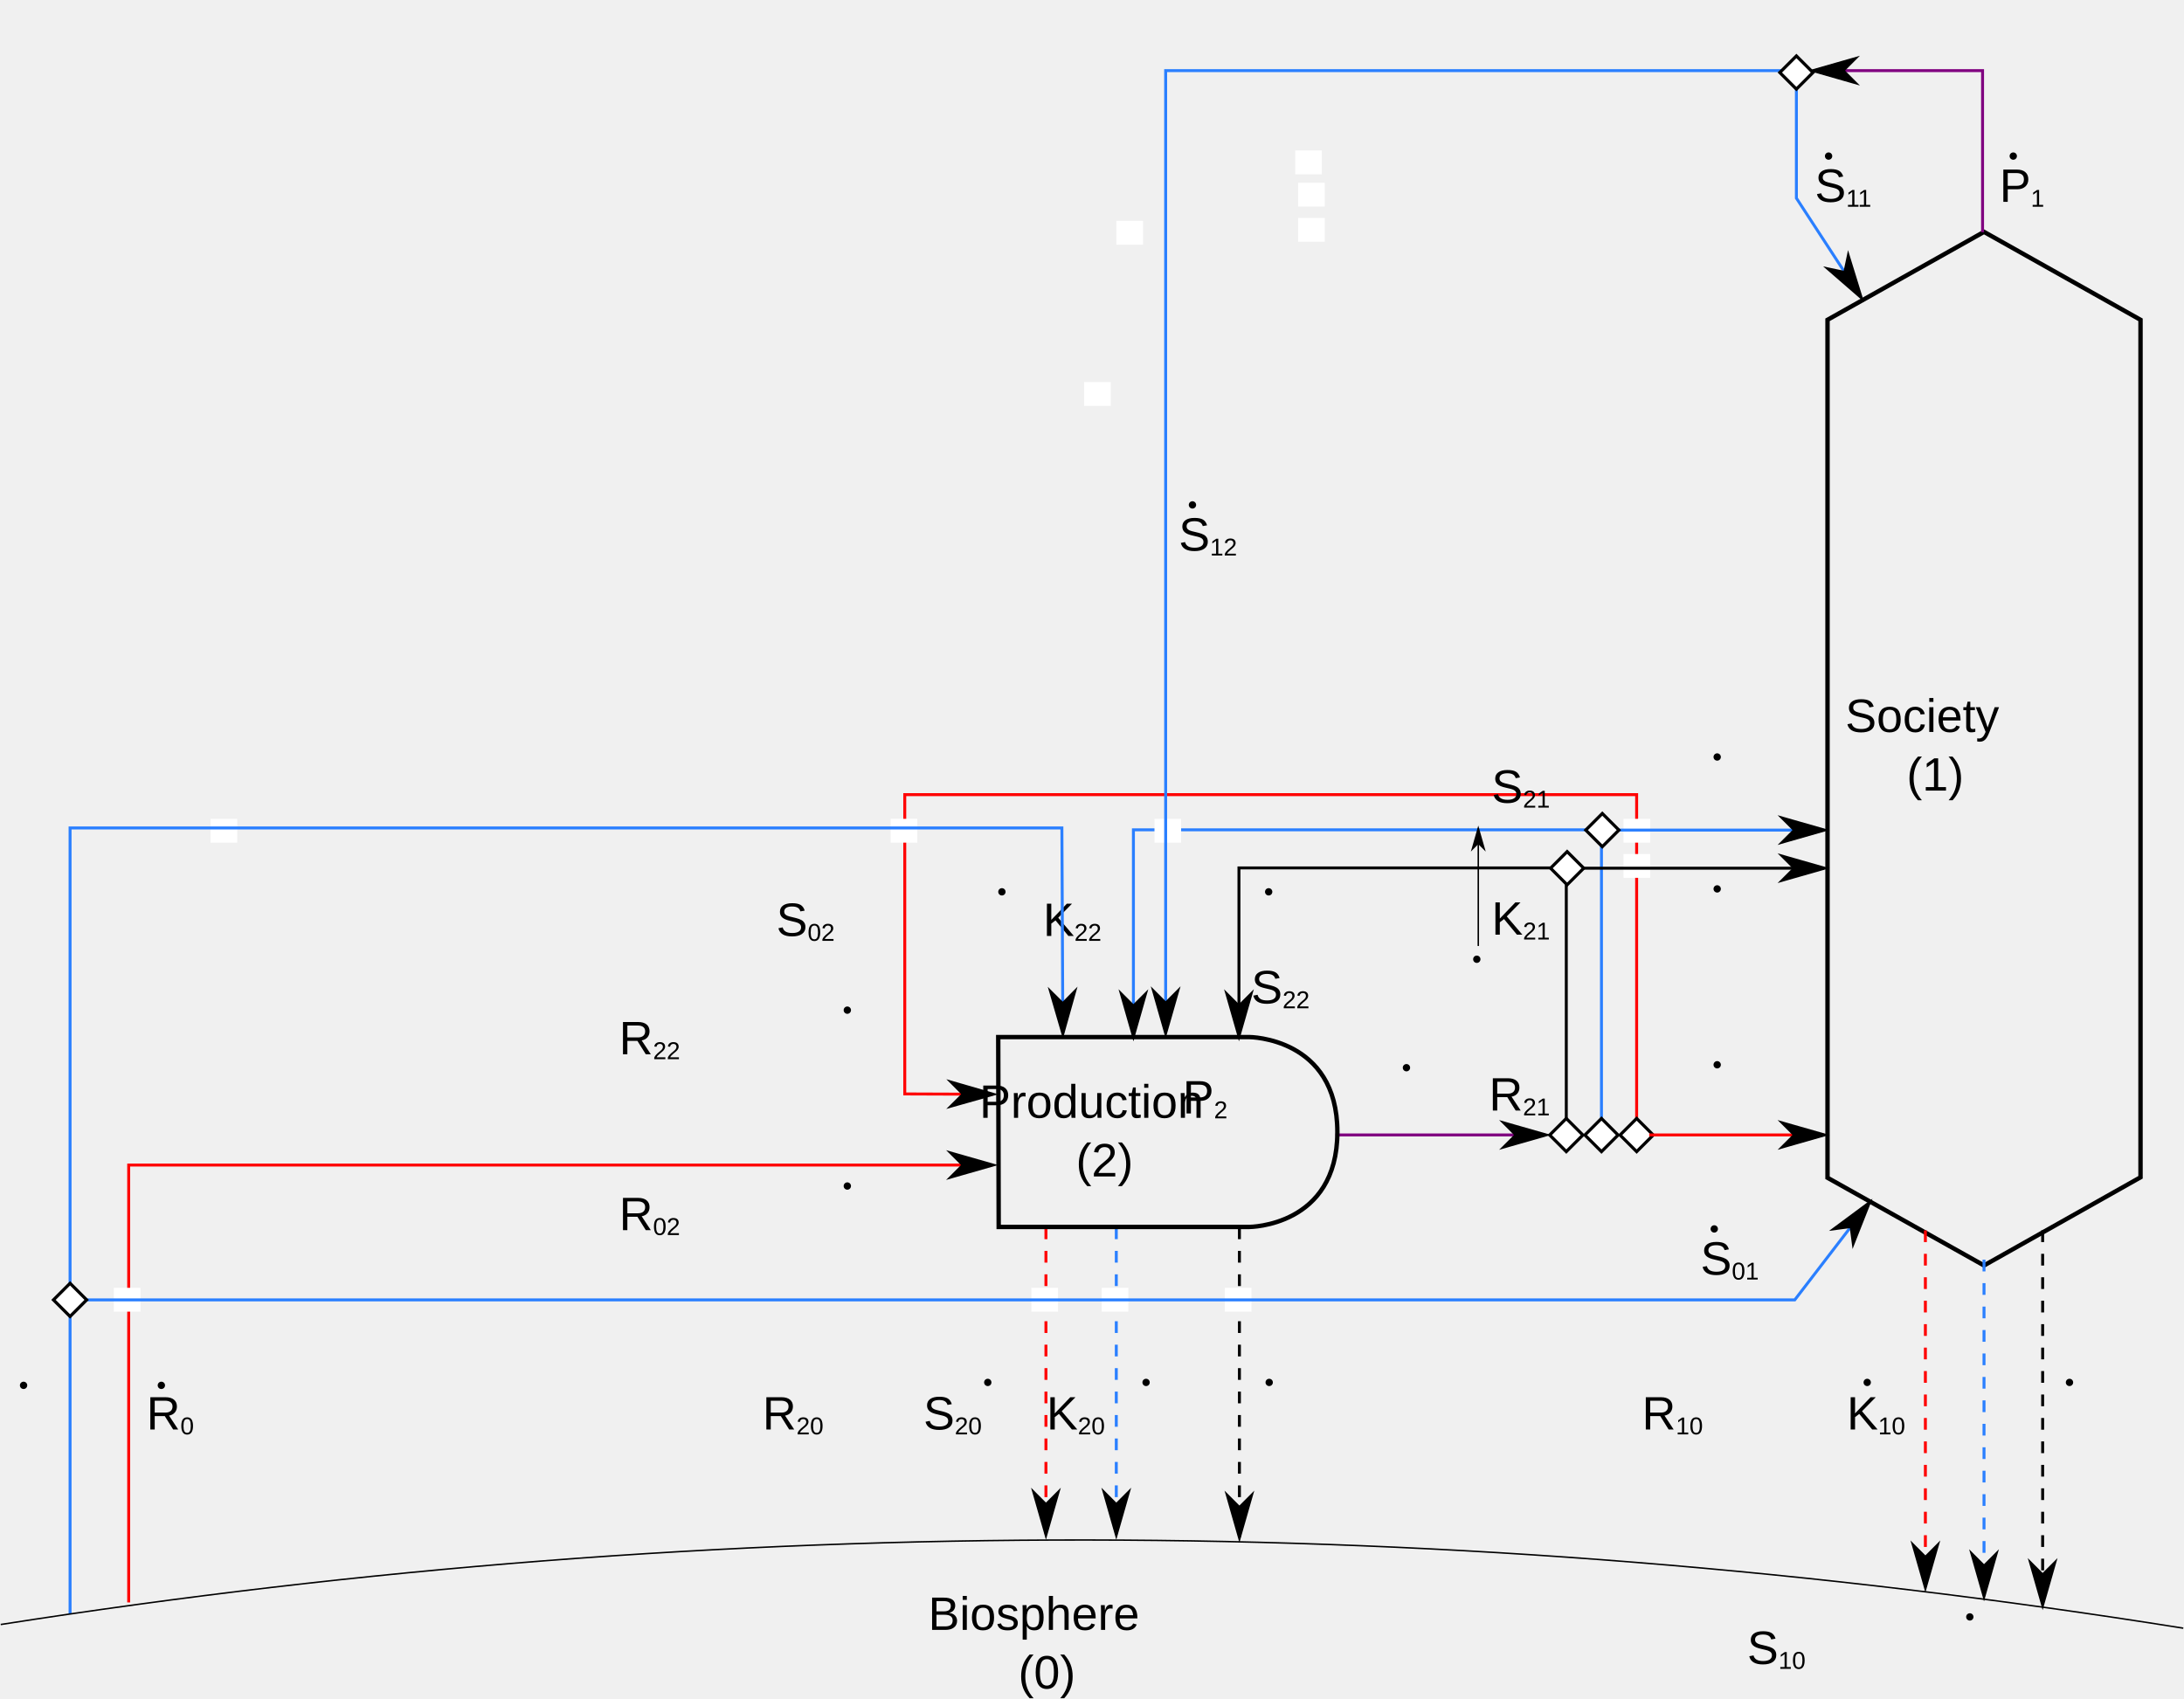
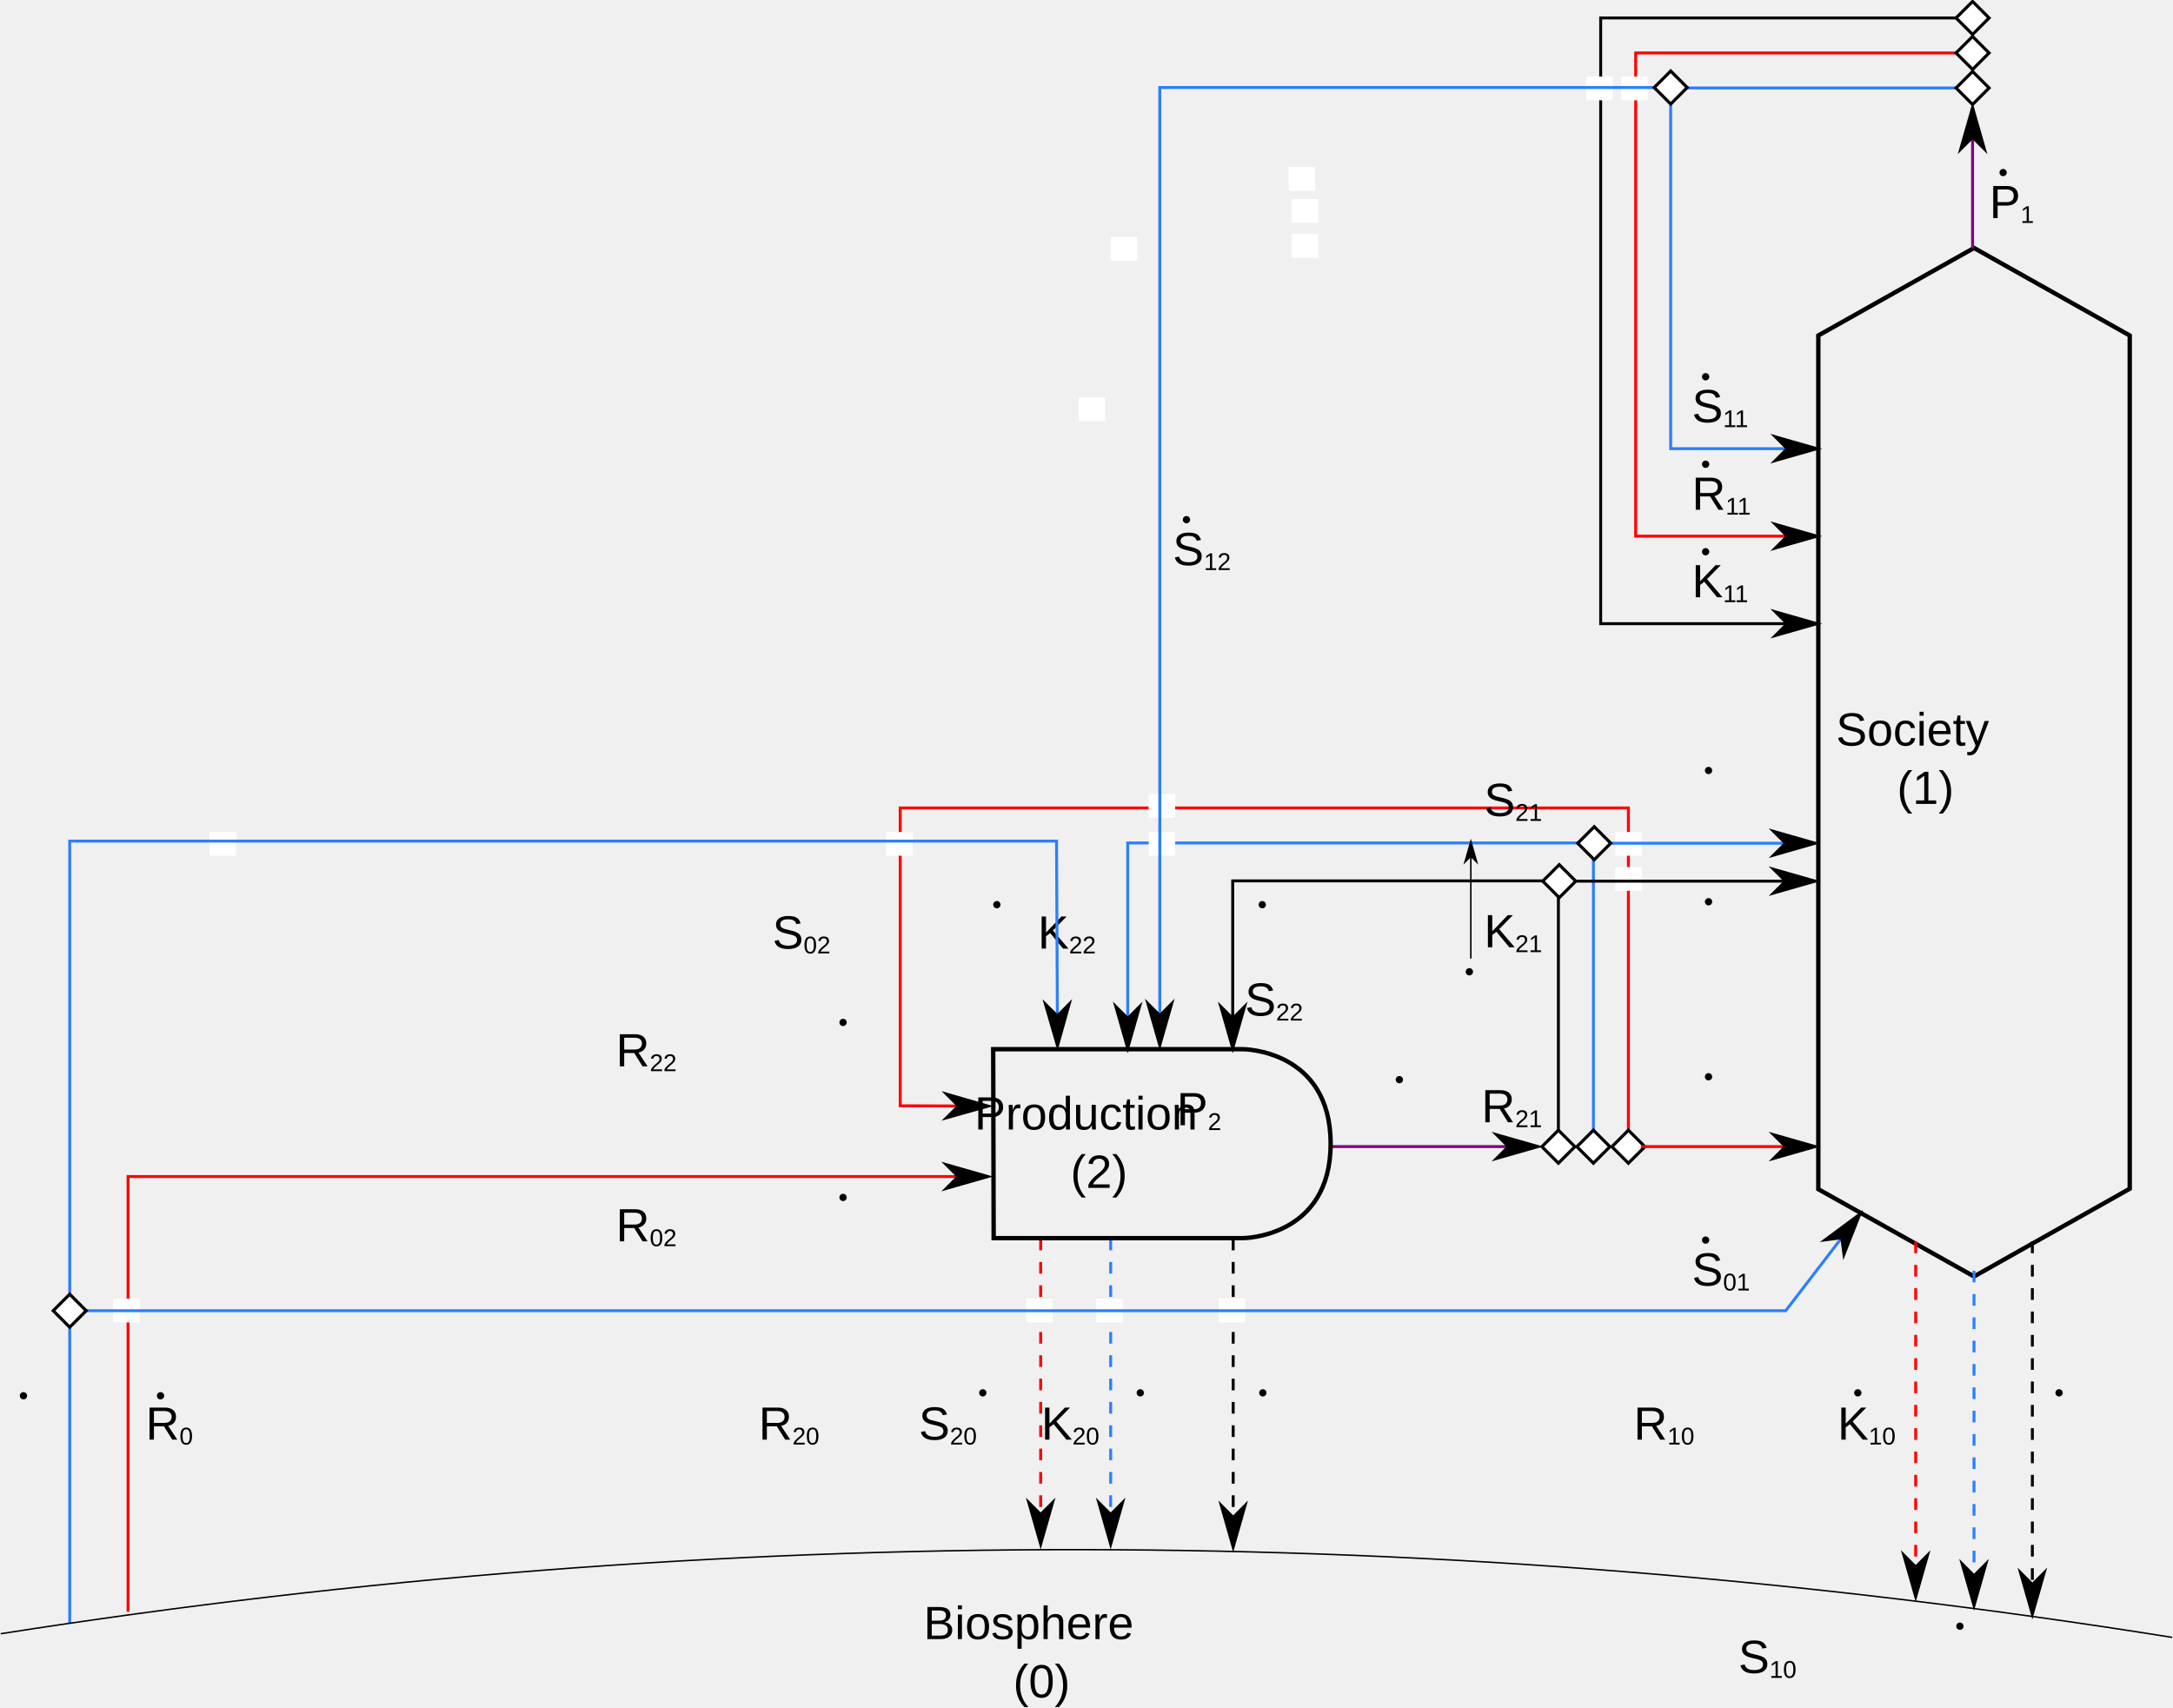
- <svg xmlns="http://www.w3.org/2000/svg" version="1.1" width="1490.026" height="1158.829" id="svg2" xml:space="preserve">
+ <svg xmlns="http://www.w3.org/2000/svg" version="1.1" width="1490.026" height="1170.654" id="svg2" xml:space="preserve">
  <defs id="defs6">
    <marker orient="auto" refY="0" refX="0" id="Arrow1Lstart" style="overflow:visible">
      <path id="path4143" d="M 0,0 5,-5 -12.5,0 5,5 0,0 z" style="fill-rule:evenodd;stroke:#000000;stroke-width:1pt;marker-start:none" transform="matrix(0.8,0,0,0.8,10,0)" />
    </marker>
    <marker orient="auto" refY="0" refX="0" id="Arrow1Lend" style="overflow:visible">
      <path id="path4132" d="M 0,0 5,-5 -12.5,0 5,5 0,0 z" style="fill-rule:evenodd;stroke:#000000;stroke-width:1pt;marker-start:none" transform="matrix(-0.8,0,0,-0.8,-10,0)" />
    </marker>
    <marker style="overflow:visible" id="InfiniteLineStart" refX="0" refY="0" orient="auto">
      <g id="g4065" transform="translate(-13,0)">
        <circle d="M 3.8,0 C 3.8,0.442 3.442,0.8 3,0.8 2.558,0.8 2.2,0.442 2.2,0 c 0,-0.442 0.358,-0.8 0.8,-0.8 0.442,0 0.8,0.358 0.8,0.8 z" id="circle4067" r="0.8" cy="0" cx="3" />
        <circle d="M 7.3,0 C 7.3,0.442 6.942,0.8 6.5,0.8 6.058,0.8 5.7,0.442 5.7,0 c 0,-0.442 0.358,-0.8 0.8,-0.8 0.442,0 0.8,0.358 0.8,0.8 z" id="circle4069" r="0.8" cy="0" cx="6.5" />
        <circle d="M 10.8,0 C 10.8,0.442 10.442,0.8 10,0.8 9.558,0.8 9.2,0.442 9.2,0 c 0,-0.442 0.358,-0.8 0.8,-0.8 0.442,0 0.8,0.358 0.8,0.8 z" id="circle4071" r="0.8" cy="0" cx="10" />
      </g>
    </marker>
    <marker orient="auto" refY="0" refX="0" id="InfiniteLineStart-3" style="overflow:visible">
      <g transform="translate(-13,0)" id="g4065-9">
        <circle cx="3" cy="0" r="0.8" id="circle4067-9" d="M 3.8,0 C 3.8,0.442 3.442,0.8 3,0.8 2.558,0.8 2.2,0.442 2.2,0 c 0,-0.442 0.358,-0.8 0.8,-0.8 0.442,0 0.8,0.358 0.8,0.8 z" />
        <circle cx="6.5" cy="0" r="0.8" id="circle4069-7" d="M 7.3,0 C 7.3,0.442 6.942,0.8 6.5,0.8 6.058,0.8 5.7,0.442 5.7,0 c 0,-0.442 0.358,-0.8 0.8,-0.8 0.442,0 0.8,0.358 0.8,0.8 z" />
        <circle cx="10" cy="0" r="0.8" id="circle4071-0" d="M 10.8,0 C 10.8,0.442 10.442,0.8 10,0.8 9.558,0.8 9.2,0.442 9.2,0 c 0,-0.442 0.358,-0.8 0.8,-0.8 0.442,0 0.8,0.358 0.8,0.8 z" />
      </g>
    </marker>
    <marker style="overflow:visible" id="Arrow1Lend-0" refX="0" refY="0" orient="auto">
      <path transform="matrix(-0.8,0,0,-0.8,-10,0)" style="fill-rule:evenodd;stroke:#000000;stroke-width:1pt;marker-start:none" d="M 0,0 5,-5 -12.5,0 5,5 0,0 z" id="path4132-2" />
    </marker>
    <marker style="overflow:visible" id="Arrow1Lstart-7" refX="0" refY="0" orient="auto">
      <path transform="matrix(0.8,0,0,0.8,10,0)" style="fill-rule:evenodd;stroke:#000000;stroke-width:1pt;marker-start:none" d="M 0,0 5,-5 -12.5,0 5,5 0,0 z" id="path4143-9" />
    </marker>
    <marker style="overflow:visible" id="EmptyDiamondL" refX="0" refY="0" orient="auto">
      <path transform="scale(0.8,0.8)" style="fill:#ffffff;fill-rule:evenodd;stroke:#000000;stroke-width:1pt;marker-start:none" d="M 0,-7.071 -7.071,0 0,7.071 7.071,0 0,-7.071 z" id="path4169" />
    </marker>
    <marker orient="auto" refY="0" refX="0" id="InfiniteLineStart-0" style="overflow:visible">
      <g transform="translate(-13,0)" id="g4065-5">
        <circle cx="3" cy="0" r="0.8" id="circle4067-6" d="M 3.8,0 C 3.8,0.442 3.442,0.8 3,0.8 2.558,0.8 2.2,0.442 2.2,0 c 0,-0.442 0.358,-0.8 0.8,-0.8 0.442,0 0.8,0.358 0.8,0.8 z" />
        <circle cx="6.5" cy="0" r="0.8" id="circle4069-78" d="M 7.3,0 C 7.3,0.442 6.942,0.8 6.5,0.8 6.058,0.8 5.7,0.442 5.7,0 c 0,-0.442 0.358,-0.8 0.8,-0.8 0.442,0 0.8,0.358 0.8,0.8 z" />
        <circle cx="10" cy="0" r="0.8" id="circle4071-06" d="M 10.8,0 C 10.8,0.442 10.442,0.8 10,0.8 9.558,0.8 9.2,0.442 9.2,0 c 0,-0.442 0.358,-0.8 0.8,-0.8 0.442,0 0.8,0.358 0.8,0.8 z" />
      </g>
    </marker>
    <marker style="overflow:visible" id="Arrow1Lend-7" refX="0" refY="0" orient="auto">
      <path transform="matrix(-0.8,0,0,-0.8,-10,0)" style="fill-rule:evenodd;stroke:#000000;stroke-width:1pt;marker-start:none" d="M 0,0 5,-5 -12.5,0 5,5 0,0 z" id="path4132-0" />
    </marker>
    <marker style="overflow:visible" id="Arrow1Lstart-0" refX="0" refY="0" orient="auto">
      <path transform="matrix(0.8,0,0,0.8,10,0)" style="fill-rule:evenodd;stroke:#000000;stroke-width:1pt;marker-start:none" d="M 0,0 5,-5 -12.5,0 5,5 0,0 z" id="path4143-5" />
    </marker>
  </defs>
-   <g transform="matrix(1.25,0,0,-1.25,860.2261,748.3244)" id="g10">
+   <g transform="matrix(1.25,0,0,-1.25,860.2261,760.1494)" id="g10">
    <g id="g12">
+       <path style="fill:none;stroke:#2a7fff;stroke-width:1.6;stroke-linecap:butt;stroke-linejoin:miter;stroke-miterlimit:4;stroke-opacity:1;stroke-dasharray:none;stroke-dashoffset:0;marker-start:url(#EmptyDiamondL);marker-end:url(#Arrow1Lend)" id="path4217" d="m 393.89,559.869 -165.6,0 0,-197.872 80,0" />
      <path id="path3114" d="m 205.095,-20.901 0,185.81 -399.462,0 0,-163.372 48,-0.172" style="fill:none;stroke:#ff0000;stroke-width:1.6;stroke-linecap:butt;stroke-linejoin:miter;stroke-opacity:1;marker-start:url(#EmptyDiamondL);marker-end:url(#Arrow1Lend)" />
      <path style="fill:none;stroke:#2a7fff;stroke-width:1.6;stroke-linecap:butt;stroke-linejoin:miter;stroke-opacity:1;marker-start:url(#EmptyDiamondL);marker-end:url(#Arrow1Lend)" d="m 185.895,-20.901 0,166.61 -255.462,0 0,-112.344" id="path3112" />
      <rect transform="scale(1,-1)" y="-151.714" x="-573.27" height="13.012" width="14.543" id="rect5369" style="fill:#ffffff;fill-opacity:1;stroke:none" />
      <rect transform="scale(1,-1)" y="-478.114" x="-78.87" height="13.012" width="14.543" id="rect5346" style="fill:#ffffff;fill-opacity:1;stroke:none" />
      <path d="m 211.957,-20.841 95.394,0" id="path6395" style="fill:none;stroke:#ff0000;stroke-width:1.6;stroke-linecap:butt;stroke-linejoin:miter;stroke-miterlimit:4;stroke-opacity:1;stroke-dasharray:none;marker-end:url(#Arrow1Lend-7)" />
      <rect style="fill:#ffffff;fill-opacity:1;stroke:none" id="rect4279" width="14.543" height="13.012" x="197.93" y="-132.514" transform="scale(1,-1)" />
      <rect transform="scale(1,-1)" y="-151.714" x="197.93" height="13.012" width="14.543" id="rect4277" style="fill:#ffffff;fill-opacity:1;stroke:none" />
      <rect style="fill:#ffffff;fill-opacity:1;stroke:none" id="rect4275" width="18.179" height="16.265" x="544.414" y="226.759" transform="matrix(0.8,0,0,-0.8,-637.6017,333.1218)" />
      <text transform="scale(1,-1)" id="text4115" y="291.016" x="-91.893" style="font-size:25.6px;font-style:normal;font-variant:normal;font-weight:normal;font-stretch:normal;text-align:center;line-height:125%;letter-spacing:0px;word-spacing:0px;text-anchor:middle;fill:#000000;fill-opacity:1;stroke:none;font-family:Arial;-inkscape-font-specification:Arial" xml:space="preserve">
        <tspan y="291.016" x="-91.893" id="tspan4117">Biosphere</tspan>
        <tspan y="323.016" x="-91.893" id="tspan4119">(0)</tspan>
      </text>
      <text xml:space="preserve" style="font-size:25.6px;font-style:normal;font-variant:normal;font-weight:normal;font-stretch:normal;text-align:end;line-height:125%;letter-spacing:0px;word-spacing:0px;text-anchor:end;fill:#000000;fill-opacity:1;stroke:none;font-family:Arial;-inkscape-font-specification:Arial" x="-203.162" y="72.815" id="text4806" transform="scale(1,-1)">
        <tspan id="tspan4808" x="-203.162" y="72.815">R<tspan style="font-size:52%;baseline-shift:sub" id="tspan4810">02</tspan>
        </tspan>
      </text>
      <path style="fill:#000000;fill-opacity:1;stroke:none" id="path4812" d="m -155.143,250.419 c 0,10.71 -12.093,19.393 -27.012,19.393 -14.918,0 -27.012,-8.682 -27.012,-19.393 0,-10.71 12.093,-19.393 27.012,-19.393 14.918,0 27.012,8.682 27.012,19.393 z" transform="matrix(0.07404241,0,0,-0.1031305,-212.2258,-22.90169)" />
      <text xml:space="preserve" style="font-size:25.6px;font-style:normal;font-variant:normal;font-weight:normal;font-stretch:normal;text-align:center;line-height:125%;letter-spacing:0px;word-spacing:0px;text-anchor:middle;fill:#000000;fill-opacity:1;stroke:none;font-family:Arial;-inkscape-font-specification:Arial" x="392.962" y="-199.124" id="text3119" transform="scale(1,-1)">
        <tspan id="tspan3123" x="392.962" y="-199.124">Society</tspan>
        <tspan id="tspan3125" x="392.962" y="-167.124">(1)</tspan>
      </text>
      <path d="m 309.271,-44.212 0,468.3 85.42,48 85.417,-48 0,-468.047 -85.417,-48.125 z" id="path4124" style="fill:none;stroke:#000000;stroke-width:2.4;stroke-linecap:butt;stroke-linejoin:miter;stroke-miterlimit:4;stroke-opacity:1;stroke-dasharray:none" />
      <path d="m 394.689,-88.931 0,-183.394" id="path4841" style="fill:none;stroke:#2a7fff;stroke-width:1.6;stroke-linecap:butt;stroke-linejoin:miter;stroke-miterlimit:4;stroke-opacity:1;stroke-dasharray:6.4, 6.4;stroke-dashoffset:0;marker-end:url(#Arrow1Lend)" />
      <text transform="scale(1,-1)" id="text4843" y="309.615" x="411.094" style="font-size:25.6px;font-style:normal;font-variant:normal;font-weight:normal;font-stretch:normal;text-align:end;line-height:125%;letter-spacing:0px;word-spacing:0px;text-anchor:end;fill:#000000;fill-opacity:1;stroke:none;font-family:Arial;-inkscape-font-specification:Arial" xml:space="preserve">
        <tspan y="309.615" x="411.094" id="tspan4845">S<tspan id="tspan4847" style="font-size:52%;baseline-shift:sub">10</tspan>
        </tspan>
      </text>
      <path transform="matrix(0.07404241,0,0,-0.1031305,400.4304,-258.1017)" d="m -155.143,250.419 c 0,10.71 -12.093,19.393 -27.012,19.393 -14.918,0 -27.012,-8.682 -27.012,-19.393 0,-10.71 12.093,-19.393 27.012,-19.393 14.918,0 27.012,8.682 27.012,19.393 z" id="path4849" style="fill:#000000;fill-opacity:1;stroke:none" />
      <path style="fill:none;stroke:#2a7fff;stroke-width:1.6;stroke-linecap:butt;stroke-linejoin:miter;stroke-miterlimit:4;stroke-opacity:1;stroke-dasharray:6.4, 6.4;stroke-dashoffset:0;marker-end:url(#Arrow1Lend)" id="path3164" d="m -78.911,-71.331 0,-167.394" />
      <text xml:space="preserve" style="font-size:25.6px;font-style:normal;font-variant:normal;font-weight:normal;font-stretch:normal;text-align:end;line-height:125%;letter-spacing:0px;word-spacing:0px;text-anchor:end;fill:#000000;fill-opacity:1;stroke:none;font-family:Arial;-inkscape-font-specification:Arial" x="-38.506" y="181.615" id="text3166" transform="scale(1,-1)">
        <tspan id="tspan3168" x="-38.506" y="181.615">S<tspan style="font-size:52%;baseline-shift:sub" id="tspan3170">20</tspan>
        </tspan>
      </text>
      <path style="fill:#000000;fill-opacity:1;stroke:none" id="path3172" d="m -155.143,250.419 c 0,10.71 -12.093,19.393 -27.012,19.393 -14.918,0 -27.012,-8.682 -27.012,-19.393 0,-10.71 12.093,-19.393 27.012,-19.393 14.918,0 27.012,8.682 27.012,19.393 z" transform="matrix(0.07404241,0,0,-0.1031305,-49.16961,-130.1017)" />
      <path d="m -117.311,-71.331 0,-167.394" id="path3124" style="fill:none;stroke:#ff0000;stroke-width:1.6;stroke-linecap:butt;stroke-linejoin:miter;stroke-miterlimit:4;stroke-opacity:1;stroke-dasharray:6.4, 6.4;stroke-dashoffset:0;marker-end:url(#Arrow1Lend)" />
      <text transform="scale(1,-1)" id="text3126" y="181.615" x="-124.906" style="font-size:25.6px;font-style:normal;font-variant:normal;font-weight:normal;font-stretch:normal;text-align:end;line-height:125%;letter-spacing:0px;word-spacing:0px;text-anchor:end;fill:#000000;fill-opacity:1;stroke:none;font-family:Arial;-inkscape-font-specification:Arial" xml:space="preserve">
        <tspan y="181.615" x="-124.906" id="tspan3128">R<tspan id="tspan3130" style="font-size:52%;baseline-shift:sub">20</tspan>
        </tspan>
      </text>
      <path transform="matrix(0.07404241,0,0,-0.1031305,-135.5696,-130.1017)" d="m -155.143,250.419 c 0,10.71 -12.093,19.393 -27.012,19.393 -14.918,0 -27.012,-8.682 -27.012,-19.393 0,-10.71 12.093,-19.393 27.012,-19.393 14.918,0 27.012,8.682 27.012,19.393 z" id="path3133" style="fill:#000000;fill-opacity:1;stroke:none" />
      <path d="m -11.711,-71.331 0,-168.994" id="path3135" style="fill:none;stroke:#000000;stroke-width:1.6;stroke-linecap:butt;stroke-linejoin:miter;stroke-miterlimit:4;stroke-opacity:1;stroke-dasharray:6.4, 6.4;stroke-dashoffset:0;marker-end:url(#Arrow1Lend)" />
      <text transform="scale(1,-1)" id="text3137" y="181.615" x="28.694" style="font-size:25.6px;font-style:normal;font-variant:normal;font-weight:normal;font-stretch:normal;text-align:end;line-height:125%;letter-spacing:0px;word-spacing:0px;text-anchor:end;fill:#000000;fill-opacity:1;stroke:none;font-family:Arial;-inkscape-font-specification:Arial" xml:space="preserve">
        <tspan y="181.615" x="28.694" id="tspan3139">K<tspan id="tspan3141" style="font-size:52%;baseline-shift:sub">20</tspan>
        </tspan>
      </text>
      <path transform="matrix(0.07404241,0,0,-0.1031305,18.03039,-130.1017)" d="m -155.143,250.419 c 0,10.71 -12.093,19.393 -27.012,19.393 -14.918,0 -27.012,-8.682 -27.012,-19.393 0,-10.71 12.093,-19.393 27.012,-19.393 14.918,0 27.012,8.682 27.012,19.393 z" id="path3143" style="fill:#000000;fill-opacity:1;stroke:none" />
      <path style="fill:none;stroke:#ff0000;stroke-width:1.6;stroke-linecap:butt;stroke-linejoin:miter;stroke-miterlimit:4;stroke-opacity:1;stroke-dasharray:6.4, 6.4;stroke-dashoffset:0;marker-end:url(#Arrow1Lend)" id="path4255" d="m 362.689,-72.931 0,-194.594" />
      <text xml:space="preserve" style="font-size:25.6px;font-style:normal;font-variant:normal;font-weight:normal;font-stretch:normal;text-align:end;line-height:125%;letter-spacing:0px;word-spacing:0px;text-anchor:end;fill:#000000;fill-opacity:1;stroke:none;font-family:Arial;-inkscape-font-specification:Arial" x="355.094" y="181.615" id="text4257" transform="scale(1,-1)">
        <tspan id="tspan4259" x="355.094" y="181.615">R<tspan style="font-size:52%;baseline-shift:sub" id="tspan4261">10</tspan>
        </tspan>
      </text>
      <path style="fill:#000000;fill-opacity:1;stroke:none" id="path4263" d="m -155.143,250.419 c 0,10.71 -12.093,19.393 -27.012,19.393 -14.918,0 -27.012,-8.682 -27.012,-19.393 0,-10.71 12.093,-19.393 27.012,-19.393 14.918,0 27.012,8.682 27.012,19.393 z" transform="matrix(0.07404241,0,0,-0.1031305,344.4304,-130.1017)" />
      <path d="m 426.689,-72.931 0,-204.194" id="path4265" style="fill:none;stroke:#000000;stroke-width:1.6;stroke-linecap:butt;stroke-linejoin:miter;stroke-miterlimit:4;stroke-opacity:1;stroke-dasharray:6.4, 6.4;stroke-dashoffset:0;marker-end:url(#Arrow1Lend)" />
      <text transform="scale(1,-1)" id="text4267" y="181.615" x="465.494" style="font-size:25.6px;font-style:normal;font-variant:normal;font-weight:normal;font-stretch:normal;text-align:end;line-height:125%;letter-spacing:0px;word-spacing:0px;text-anchor:end;fill:#000000;fill-opacity:1;stroke:none;font-family:Arial;-inkscape-font-specification:Arial" xml:space="preserve">
        <tspan y="181.615" x="465.494" id="tspan4269">K<tspan id="tspan4271" style="font-size:52%;baseline-shift:sub">10</tspan>
        </tspan>
      </text>
      <path transform="matrix(0.07404241,0,0,-0.1031305,454.8304,-130.1017)" d="m -155.143,250.419 c 0,10.71 -12.093,19.393 -27.012,19.393 -14.918,0 -27.012,-8.682 -27.012,-19.393 0,-10.71 12.093,-19.393 27.012,-19.393 14.918,0 27.012,8.682 27.012,19.393 z" id="path4273" style="fill:#000000;fill-opacity:1;stroke:none" />
      <text xml:space="preserve" style="font-size:40px;font-style:normal;font-weight:normal;line-height:125%;letter-spacing:0px;word-spacing:0px;fill:#000000;fill-opacity:1;stroke:none;font-family:Sans" x="1491.808" y="664.912" id="text3105" transform="matrix(0.8,0,0,-0.8,-637.6017,333.1218)">
        <tspan id="tspan3107" x="1491.808" y="664.912" />
      </text>
      <g id="g10-3" transform="translate(1225.022,-64.78471)">
        <g id="g12-9">
          <text transform="matrix(0.8,0,0,-0.8,-637.6017,333.1218)" id="text3105-3" y="664.912" x="1491.808" style="font-size:40px;font-style:normal;font-weight:normal;line-height:125%;letter-spacing:0px;word-spacing:0px;fill:#000000;fill-opacity:1;stroke:none;font-family:Sans" xml:space="preserve">
            <tspan y="664.912" x="1491.808" id="tspan3107-8" />
          </text>
        </g>
      </g>
      <path style="fill:none;stroke:#800080;stroke-width:1.6;stroke-linecap:butt;stroke-linejoin:miter;stroke-miterlimit:4;stroke-opacity:1;stroke-dasharray:none;marker-end:url(#Arrow1Lend-7)" id="path24" d="m 40.757,-20.841 114.594,0" />
      <g id="g5963" transform="translate(-21.79792,11.2)">
        <path d="m -121.554,21.379 137.1,0 c 0,0 48,-0.209 48,-51.82 -2.6e-4,-51.611 -48,-51.817 -48,-51.817 l -136.847,0 z" id="path14" style="fill:none;stroke:#000000;stroke-width:2.4;stroke-linecap:butt;stroke-linejoin:miter;stroke-miterlimit:4;stroke-opacity:1;stroke-dasharray:none" />
        <text xml:space="preserve" style="font-size:25.6px;font-style:normal;font-variant:normal;font-weight:normal;font-stretch:normal;text-align:center;line-height:125%;letter-spacing:0px;word-spacing:0px;text-anchor:middle;fill:#000000;fill-opacity:1;stroke:none;font-family:Arial;-inkscape-font-specification:Arial" x="-31.504" y="22.689" id="text3085" transform="scale(1,-1)">
          <tspan id="tspan3089" x="-31.504" y="22.689">Production</tspan>
          <tspan x="-31.504" y="54.689" id="tspan3115">(2)</tspan>
        </text>
      </g>
      <path id="path4774" d="m 166.695,-20.901 0,145.81 -178.662,0 0,-91.544" style="fill:none;stroke:#000000;stroke-width:1.6;stroke-linecap:butt;stroke-linejoin:miter;stroke-opacity:1;marker-start:url(#EmptyDiamondL);marker-end:url(#Arrow1Lend)" />
      <text transform="scale(1,-1)" id="text4981" y="9.113" x="95.607" style="font-size:25.6px;font-style:normal;font-variant:normal;font-weight:normal;font-stretch:normal;text-align:end;line-height:125%;letter-spacing:0px;word-spacing:0px;text-anchor:end;fill:#000000;fill-opacity:1;stroke:none;font-family:Arial;-inkscape-font-specification:Arial" xml:space="preserve">
        <tspan y="9.113" x="95.607" id="tspan4983">P<tspan id="tspan4985" style="font-size:52%;baseline-shift:sub">2</tspan>
        </tspan>
      </text>
      <text transform="scale(1,-1)" id="text5029" y="-50.972" x="140.407" style="font-size:25.6px;font-style:normal;font-variant:normal;font-weight:normal;font-stretch:normal;text-align:end;line-height:125%;letter-spacing:0px;word-spacing:0px;text-anchor:end;fill:#000000;fill-opacity:1;stroke:none;font-family:Arial;-inkscape-font-specification:Arial" xml:space="preserve">
        <tspan y="-50.972" x="140.407" id="tspan5031">S<tspan id="tspan5033" style="font-size:52%;baseline-shift:sub">22</tspan>
        </tspan>
      </text>
      <path transform="matrix(0.07404241,0,0,-0.1031305,131.3436,100.8853)" d="m -155.143,250.419 c 0,10.71 -12.093,19.393 -27.012,19.393 -14.918,0 -27.012,-8.682 -27.012,-19.393 0,-10.71 12.093,-19.393 27.012,-19.393 14.918,0 27.012,8.682 27.012,19.393 z" id="path3105" style="fill:#000000;fill-opacity:1;stroke:none" />
      <path transform="matrix(0.07404241,0,0,-0.1031305,92.9436,41.6853)" d="m -155.143,250.419 c 0,10.71 -12.093,19.393 -27.012,19.393 -14.918,0 -27.012,-8.682 -27.012,-19.393 0,-10.71 12.093,-19.393 27.012,-19.393 14.918,0 27.012,8.682 27.012,19.393 z" id="path3125" style="fill:#000000;fill-opacity:1;stroke:none" />
      <text xml:space="preserve" style="font-size:25.6px;font-style:normal;font-variant:normal;font-weight:normal;font-stretch:normal;text-align:end;line-height:125%;letter-spacing:0px;word-spacing:0px;text-anchor:end;fill:#000000;fill-opacity:1;stroke:none;font-family:Arial;-inkscape-font-specification:Arial" x="271.607" y="-160.487" id="text6397" transform="scale(1,-1)">
        <tspan id="tspan6399" x="271.607" y="-160.487">S<tspan style="font-size:52%;baseline-shift:sub" id="tspan6401">21</tspan>
        </tspan>
      </text>
      <path style="fill:#000000;fill-opacity:1;stroke:none" id="path6403" d="m -155.143,250.419 c 0,10.71 -12.093,19.393 -27.012,19.393 -14.918,0 -27.012,-8.682 -27.012,-19.393 0,-10.71 12.093,-19.393 27.012,-19.393 14.918,0 27.012,8.682 27.012,19.393 z" transform="matrix(0.07404241,0,0,-0.1031305,262.5436,211.2853)" />
      <text xml:space="preserve" style="font-size:25.6px;font-style:normal;font-variant:normal;font-weight:normal;font-stretch:normal;text-align:end;line-height:125%;letter-spacing:0px;word-spacing:0px;text-anchor:end;fill:#000000;fill-opacity:1;stroke:none;font-family:Arial;-inkscape-font-specification:Arial" x="26.807" y="-87.772" id="text3116" transform="scale(1,-1)">
        <tspan id="tspan3118" x="26.807" y="-87.772">K<tspan style="font-size:52%;baseline-shift:sub" id="tspan3120">22</tspan>
        </tspan>
      </text>
      <path style="fill:#000000;fill-opacity:1;stroke:none" id="path3122" d="m -155.143,250.419 c 0,10.71 -12.093,19.393 -27.012,19.393 -14.918,0 -27.012,-8.682 -27.012,-19.393 0,-10.71 12.093,-19.393 27.012,-19.393 14.918,0 27.012,8.682 27.012,19.393 z" transform="matrix(0.07404241,0,0,-0.1031305,17.74359,137.6853)" />
      <path style="fill:none;stroke:#000000;stroke-width:1.6;stroke-linecap:butt;stroke-linejoin:miter;stroke-miterlimit:4;stroke-opacity:1;stroke-dasharray:none;marker-start:url(#EmptyDiamondL);marker-end:url(#Arrow1Lend-7)" id="path3145" d="m 167.157,124.759 140.194,0" />
      <path d="m 186.357,145.559 120.994,0" id="path4211" style="fill:none;stroke:#2a7fff;stroke-width:1.6;stroke-linecap:butt;stroke-linejoin:miter;stroke-miterlimit:4;stroke-opacity:1;stroke-dasharray:none;marker-start:url(#EmptyDiamondL);marker-end:url(#Arrow1Lend-7)" />
      <text transform="scale(1,-1)" id="text4215" y="-88.487" x="271.607" style="font-size:25.6px;font-style:normal;font-variant:normal;font-weight:normal;font-stretch:normal;text-align:end;line-height:125%;letter-spacing:0px;word-spacing:0px;text-anchor:end;fill:#000000;fill-opacity:1;stroke:none;font-family:Arial;-inkscape-font-specification:Arial" xml:space="preserve">
        <tspan y="-88.487" x="271.607" id="tspan4217">K<tspan id="tspan4219" style="font-size:52%;baseline-shift:sub">21</tspan>
        </tspan>
      </text>
      <path transform="matrix(0.07404241,0,0,-0.1031305,262.5436,139.2853)" d="m -155.143,250.419 c 0,10.71 -12.093,19.393 -27.012,19.393 -14.918,0 -27.012,-8.682 -27.012,-19.393 0,-10.71 12.093,-19.393 27.012,-19.393 14.918,0 27.012,8.682 27.012,19.393 z" id="path4221" style="fill:#000000;fill-opacity:1;stroke:none" />
      <text xml:space="preserve" style="font-size:25.6px;font-style:normal;font-variant:normal;font-weight:normal;font-stretch:normal;text-align:end;line-height:125%;letter-spacing:0px;word-spacing:0px;text-anchor:end;fill:#000000;fill-opacity:1;stroke:none;font-family:Arial;-inkscape-font-specification:Arial" x="271.607" y="7.513" id="text4223" transform="scale(1,-1)">
        <tspan id="tspan4225" x="271.607" y="7.513">R<tspan style="font-size:52%;baseline-shift:sub" id="tspan4227">21</tspan>
        </tspan>
      </text>
      <path style="fill:#000000;fill-opacity:1;stroke:none" id="path4229" d="m -155.143,250.419 c 0,10.71 -12.093,19.393 -27.012,19.393 -14.918,0 -27.012,-8.682 -27.012,-19.393 0,-10.71 12.093,-19.393 27.012,-19.393 14.918,0 27.012,8.682 27.012,19.393 z" transform="matrix(0.07404241,0,0,-0.1031305,262.5436,43.2853)" />
      <text xml:space="preserve" style="font-size:25.6px;font-style:normal;font-variant:normal;font-weight:normal;font-stretch:normal;text-align:end;line-height:125%;letter-spacing:0px;word-spacing:0px;text-anchor:end;fill:#000000;fill-opacity:1;stroke:none;font-family:Arial;-inkscape-font-specification:Arial" x="-118.793" y="-87.772" id="text4231" transform="scale(1,-1)">
        <tspan id="tspan4233" x="-118.793" y="-87.772">S<tspan style="font-size:52%;baseline-shift:sub" id="tspan4235">02</tspan>
        </tspan>
      </text>
      <path style="fill:#000000;fill-opacity:1;stroke:none" id="path4237" d="m -155.143,250.419 c 0,10.71 -12.093,19.393 -27.012,19.393 -14.918,0 -27.012,-8.682 -27.012,-19.393 0,-10.71 12.093,-19.393 27.012,-19.393 14.918,0 27.012,8.682 27.012,19.393 z" transform="matrix(0.07404241,0,0,-0.1031305,-127.8564,137.6853)" />
      <text transform="scale(1,-1)" id="text4239" y="-23.185" x="-203.162" style="font-size:25.6px;font-style:normal;font-variant:normal;font-weight:normal;font-stretch:normal;text-align:end;line-height:125%;letter-spacing:0px;word-spacing:0px;text-anchor:end;fill:#000000;fill-opacity:1;stroke:none;font-family:Arial;-inkscape-font-specification:Arial" xml:space="preserve">
        <tspan y="-23.185" x="-203.162" id="tspan4241">R<tspan id="tspan4243" style="font-size:52%;baseline-shift:sub">22</tspan>
        </tspan>
      </text>
      <path transform="matrix(0.07404241,0,0,-0.1031305,-212.2258,73.09831)" d="m -155.143,250.419 c 0,10.71 -12.093,19.393 -27.012,19.393 -14.918,0 -27.012,-8.682 -27.012,-19.393 0,-10.71 12.093,-19.393 27.012,-19.393 14.918,0 27.012,8.682 27.012,19.393 z" id="path4245" style="fill:#000000;fill-opacity:1;stroke:none" />
      <rect style="fill:#ffffff;fill-opacity:1;stroke:none" id="rect4511" width="14.543" height="13.012" x="-96.47" y="-390.114" transform="scale(1,-1)" />
      <path style="fill:none;stroke:#ff0000;stroke-width:1.6;stroke-linecap:butt;stroke-linejoin:miter;stroke-opacity:1;marker-start:url(#Arrow1Lstart);marker-end:none" d="m -146.475,-37.278 -471.462,0 0,-238.744" id="path4521" />
      <text xml:space="preserve" style="font-size:25.6px;font-style:normal;font-variant:normal;font-weight:normal;font-stretch:normal;text-align:start;line-height:125%;letter-spacing:0px;word-spacing:0px;text-anchor:start;fill:#000000;fill-opacity:1;stroke:none;font-family:Arial;-inkscape-font-specification:Arial" x="-608.22" y="181.615" id="text4523" transform="scale(1,-1)">
        <tspan y="181.615" x="-608.22" id="tspan4525">R<tspan id="tspan4527" style="font-size:52%;text-align:start;text-anchor:start;baseline-shift:sub">0</tspan>
        </tspan>
      </text>
      <path style="fill:#000000;fill-opacity:1;stroke:none" id="path4529" d="m -155.143,250.419 c 0,10.71 -12.093,19.393 -27.012,19.393 -14.918,0 -27.012,-8.682 -27.012,-19.393 0,-10.71 12.093,-19.393 27.012,-19.393 14.918,0 27.012,8.682 27.012,19.393 z" transform="matrix(0.07404241,0,0,-0.1031305,-586.6258,-131.7017)" />
      <path id="path4621" d="m -108.075,34.722 -0.531,112 -541.331,0 0,-429.144" style="fill:none;stroke:#2a7fff;stroke-width:1.6;stroke-linecap:butt;stroke-linejoin:miter;stroke-opacity:1;marker-start:url(#Arrow1Lstart);marker-end:none" />
      <text transform="scale(1,-1)" id="text4655" y="181.615" x="-659.162" style="font-size:25.6px;font-style:normal;font-variant:normal;font-weight:normal;font-stretch:normal;text-align:end;line-height:125%;letter-spacing:0px;word-spacing:0px;text-anchor:end;fill:#000000;fill-opacity:1;stroke:none;font-family:Arial;-inkscape-font-specification:Arial" xml:space="preserve">
        <tspan id="tspan4657" x="-659.162" y="181.615">S<tspan style="font-size:52%;baseline-shift:sub" id="tspan4659">0</tspan>
        </tspan>
      </text>
      <path transform="matrix(0.07404241,0,0,-0.1031305,-661.8258,-131.7017)" d="m -155.143,250.419 c 0,10.71 -12.093,19.393 -27.012,19.393 -14.918,0 -27.012,-8.682 -27.012,-19.393 0,-10.71 12.093,-19.393 27.012,-19.393 14.918,0 27.012,8.682 27.012,19.393 z" id="path4661" style="fill:#000000;fill-opacity:1;stroke:none" />
      <path id="path6114" d="m 118.664,82.307 0,64.174" style="fill:none;stroke:#000000;stroke-width:0.8px;stroke-linecap:butt;stroke-linejoin:miter;stroke-opacity:1;marker-end:url(#Arrow1Lend-7)" />
      <path style="fill:none;stroke:#000000;stroke-width:0.8px;stroke-linecap:butt;stroke-linejoin:miter;stroke-opacity:1" d="m -687.781,-288.069 c 394.415,61.799 791.458,61.868 1191.221,-2.005" id="path3256" />
      <text transform="scale(1,-1)" id="text4757" y="-488.487" x="403.146" style="font-size:25.6px;font-style:normal;font-variant:normal;font-weight:normal;font-stretch:normal;text-align:start;line-height:125%;letter-spacing:0px;word-spacing:0px;text-anchor:start;fill:#000000;fill-opacity:1;stroke:none;font-family:Arial;-inkscape-font-specification:Arial" xml:space="preserve">
        <tspan y="-488.487" x="403.146" id="tspan4759">P<tspan id="tspan4761" style="font-size:52%;text-align:start;text-anchor:start;baseline-shift:sub">1</tspan>
        </tspan>
      </text>
      <path transform="matrix(0.07404241,0,0,-0.1031305,424.1436,539.2853)" d="m -155.143,250.419 c 0,10.71 -12.093,19.393 -27.012,19.393 -14.918,0 -27.012,-8.682 -27.012,-19.393 0,-10.71 12.093,-19.393 27.012,-19.393 14.918,0 27.012,8.682 27.012,19.393 z" id="path4763" style="fill:#000000;fill-opacity:1;stroke:none" />
      <rect transform="scale(1,-1)" y="104.286" x="-626.07" height="13.012" width="14.543" id="rect4976" style="fill:#ffffff;fill-opacity:1;stroke:none" />
-       <text xml:space="preserve" style="font-size:25.6px;font-style:normal;font-variant:normal;font-weight:normal;font-stretch:normal;text-align:start;line-height:125%;letter-spacing:0px;word-spacing:0px;text-anchor:start;fill:#000000;fill-opacity:1;stroke:none;font-family:Arial;-inkscape-font-specification:Arial" x="302.346" y="-488.487" id="text4986" transform="scale(1,-1)">
-         <tspan id="tspan4988" x="302.346" y="-488.487">S<tspan style="font-size:52%;text-align:start;text-anchor:start;baseline-shift:sub" id="tspan4990">11</tspan>
-         </tspan>
-       </text>
-       <path style="fill:#000000;fill-opacity:1;stroke:none" id="path4992" d="m -155.143,250.419 c 0,10.71 -12.093,19.393 -27.012,19.393 -14.918,0 -27.012,-8.682 -27.012,-19.393 0,-10.71 12.093,-19.393 27.012,-19.393 14.918,0 27.012,8.682 27.012,19.393 z" transform="matrix(0.07404241,0,0,-0.1031305,323.3436,539.2853)" />
+       <text xml:space="preserve" style="font-size:25.6px;font-style:normal;font-variant:normal;font-weight:normal;font-stretch:normal;text-align:start;line-height:125%;letter-spacing:0px;word-spacing:0px;text-anchor:start;fill:#000000;fill-opacity:1;stroke:none;font-family:Arial;-inkscape-font-specification:Arial" x="239.946" y="-376.487" id="text4986" transform="scale(1,-1)">
+         <tspan id="tspan4988" x="239.946" y="-376.487">S<tspan style="font-size:52%;text-align:start;text-anchor:start;baseline-shift:sub" id="tspan4990">11</tspan>
+         </tspan>
+       </text>
+       <path style="fill:#000000;fill-opacity:1;stroke:none" id="path4992" d="m -155.143,250.419 c 0,10.71 -12.093,19.393 -27.012,19.393 -14.918,0 -27.012,-8.682 -27.012,-19.393 0,-10.71 12.093,-19.393 27.012,-19.393 14.918,0 27.012,8.682 27.012,19.393 z" transform="matrix(0.07404241,0,0,-0.1031305,260.9436,427.2853)" />
      <text xml:space="preserve" style="font-size:25.6px;font-style:normal;font-variant:normal;font-weight:normal;font-stretch:normal;text-align:start;line-height:125%;letter-spacing:0px;word-spacing:0px;text-anchor:start;fill:#000000;fill-opacity:1;stroke:none;font-family:Arial;-inkscape-font-specification:Arial" x="239.946" y="97.113" id="text4994" transform="scale(1,-1)">
        <tspan id="tspan4996" x="239.946" y="97.113">S<tspan style="font-size:52%;text-align:start;text-anchor:start;baseline-shift:sub" id="tspan4998">01</tspan>
        </tspan>
      </text>
      <path style="fill:#000000;fill-opacity:1;stroke:none" id="path5000" d="m -155.143,250.419 c 0,10.71 -12.093,19.393 -27.012,19.393 -14.918,0 -27.012,-8.682 -27.012,-19.393 0,-10.71 12.093,-19.393 27.012,-19.393 14.918,0 27.012,8.682 27.012,19.393 z" transform="matrix(0.07404241,0,0,-0.1031305,260.9436,-46.3147)" />
      <rect transform="scale(1,-1)" y="104.286" x="-125.27" height="13.012" width="14.543" id="rect5002" style="fill:#ffffff;fill-opacity:1;stroke:none" />
      <rect style="fill:#ffffff;fill-opacity:1;stroke:none" id="rect5004" width="14.543" height="13.012" x="-86.87" y="104.286" transform="scale(1,-1)" />
      <rect transform="scale(1,-1)" y="104.286" x="-19.67" height="13.012" width="14.543" id="rect5006" style="fill:#ffffff;fill-opacity:1;stroke:none" />
      <path id="path4984" d="m 331.925,-58.078 -40.531,-52.8 -941.331,0" style="fill:none;stroke:#2a7fff;stroke-width:1.6;stroke-linecap:butt;stroke-linejoin:miter;stroke-opacity:1;marker-start:url(#Arrow1Lstart);marker-end:url(#EmptyDiamondL)" />
      <rect transform="scale(1,-1)" y="-151.714" x="-58.07" height="13.012" width="14.543" id="rect5221" style="fill:#ffffff;fill-opacity:1;stroke:none" />
      <rect transform="scale(1,-1)" y="-516.514" x="18.73" height="13.012" width="14.543" id="rect5223" style="fill:#ffffff;fill-opacity:1;stroke:none" />
      <rect style="fill:#ffffff;fill-opacity:1;stroke:none" id="rect5225" width="14.543" height="13.012" x="20.33" y="-498.914" transform="scale(1,-1)" />
      <rect transform="scale(1,-1)" y="-479.714" x="20.33" height="13.012" width="14.543" id="rect5227" style="fill:#ffffff;fill-opacity:1;stroke:none" />
      <text transform="scale(1,-1)" id="text5237" y="-298.087" x="-44.854" style="font-size:25.6px;font-style:normal;font-variant:normal;font-weight:normal;font-stretch:normal;text-align:start;line-height:125%;letter-spacing:0px;word-spacing:0px;text-anchor:start;fill:#000000;fill-opacity:1;stroke:none;font-family:Arial;-inkscape-font-specification:Arial" xml:space="preserve">
        <tspan y="-298.087" x="-44.854" id="tspan5239">S<tspan id="tspan5241" style="font-size:52%;text-align:start;text-anchor:start;baseline-shift:sub">12</tspan>
        </tspan>
      </text>
      <path transform="matrix(0.07404241,0,0,-0.1031305,-23.8564,348.8853)" d="m -155.143,250.419 c 0,10.71 -12.093,19.393 -27.012,19.393 -14.918,0 -27.012,-8.682 -27.012,-19.393 0,-10.71 12.093,-19.393 27.012,-19.393 14.918,0 27.012,8.682 27.012,19.393 z" id="path5243" style="fill:#000000;fill-opacity:1;stroke:none" />
-       <path id="path4536" d="m 393.895,471.899 0,88.21 -92.262,0" style="fill:none;stroke:#800080;stroke-width:1.6;stroke-linecap:butt;stroke-linejoin:miter;stroke-opacity:1;marker-start:none;marker-end:url(#Arrow1Lend)" />
-       <path style="fill:none;stroke:#2a7fff;stroke-width:1.6;stroke-linecap:butt;stroke-linejoin:miter;stroke-opacity:1;marker-start:none;marker-end:url(#Arrow1Lend)" d="m 289.895,560.109 -341.862,0 0,-525.144" id="path3150" />
-       <path style="fill:none;stroke:#2a7fff;stroke-width:1.6;stroke-linecap:butt;stroke-linejoin:miter;stroke-miterlimit:4;stroke-opacity:1;stroke-dasharray:none;stroke-dashoffset:0;marker-start:url(#EmptyDiamondL);marker-end:url(#Arrow1Lend)" id="path4765" d="m 292.289,559.069 0,-68.564 35.2,-54.03" />
+       <path id="path4536" d="m 393.895,471.899 0,77.01" style="fill:none;stroke:#800080;stroke-width:1.6;stroke-linecap:butt;stroke-linejoin:miter;stroke-opacity:1;marker-start:none;marker-end:url(#Arrow1Lend)" />
+       <rect style="fill:#ffffff;fill-opacity:1;stroke:none" id="rect4215" width="14.543" height="13.012" x="-58.07" y="-172.514" transform="scale(1,-1)" />
+       <path d="m 393.89,579.069 -184.8,0 0,-265.072 99.2,0" id="path4219" style="fill:none;stroke:#ff0000;stroke-width:1.6;stroke-linecap:butt;stroke-linejoin:miter;stroke-miterlimit:4;stroke-opacity:1;stroke-dasharray:none;stroke-dashoffset:0;marker-start:url(#EmptyDiamondL);marker-end:url(#Arrow1Lend)" />
+       <path style="fill:none;stroke:#000000;stroke-width:1.6;stroke-linecap:butt;stroke-linejoin:miter;stroke-miterlimit:4;stroke-opacity:1;stroke-dasharray:none;stroke-dashoffset:0;marker-start:url(#EmptyDiamondL);marker-end:url(#Arrow1Lend)" id="path4222" d="m 393.89,598.269 -204,0 0,-332.272 118.4,0" />
+       <text transform="scale(1,-1)" id="text4224" y="-328.487" x="239.946" style="font-size:25.6px;font-style:normal;font-variant:normal;font-weight:normal;font-stretch:normal;text-align:start;line-height:125%;letter-spacing:0px;word-spacing:0px;text-anchor:start;fill:#000000;fill-opacity:1;stroke:none;font-family:Arial;-inkscape-font-specification:Arial" xml:space="preserve">
+         <tspan y="-328.487" x="239.946" id="tspan4226">R<tspan id="tspan4228" style="font-size:52%;text-align:start;text-anchor:start;baseline-shift:sub">11</tspan>
+         </tspan>
+       </text>
+       <path transform="matrix(0.07404241,0,0,-0.1031305,260.9436,379.2853)" d="m -155.143,250.419 c 0,10.71 -12.093,19.393 -27.012,19.393 -14.918,0 -27.012,-8.682 -27.012,-19.393 0,-10.71 12.093,-19.393 27.012,-19.393 14.918,0 27.012,8.682 27.012,19.393 z" id="path4230" style="fill:#000000;fill-opacity:1;stroke:none" />
+       <text xml:space="preserve" style="font-size:25.6px;font-style:normal;font-variant:normal;font-weight:normal;font-stretch:normal;text-align:start;line-height:125%;letter-spacing:0px;word-spacing:0px;text-anchor:start;fill:#000000;fill-opacity:1;stroke:none;font-family:Arial;-inkscape-font-specification:Arial" x="239.946" y="-280.487" id="text4232" transform="scale(1,-1)">
+         <tspan id="tspan4234" x="239.946" y="-280.487">K<tspan style="font-size:52%;text-align:start;text-anchor:start;baseline-shift:sub" id="tspan4236">11</tspan>
+         </tspan>
+       </text>
+       <path style="fill:#000000;fill-opacity:1;stroke:none" id="path4238" d="m -155.143,250.419 c 0,10.71 -12.093,19.393 -27.012,19.393 -14.918,0 -27.012,-8.682 -27.012,-19.393 0,-10.71 12.093,-19.393 27.012,-19.393 14.918,0 27.012,8.682 27.012,19.393 z" transform="matrix(0.07404241,0,0,-0.1031305,260.9436,331.2853)" />
+       <rect transform="scale(1,-1)" y="-566.114" x="181.93" height="13.012" width="14.543" id="rect4240" style="fill:#ffffff;fill-opacity:1;stroke:none" />
+       <rect style="fill:#ffffff;fill-opacity:1;stroke:none" id="rect4242" width="14.543" height="13.012" x="201.13" y="-566.114" transform="scale(1,-1)" />
+       <path style="fill:none;stroke:#2a7fff;stroke-width:1.6;stroke-linecap:butt;stroke-linejoin:miter;stroke-opacity:1;marker-start:url(#EmptyDiamondL);marker-end:url(#Arrow1Lend)" d="m 228.294,560.109 -280.262,0 0,-525.144" id="path3150" />
    </g>
  </g>
</svg>
